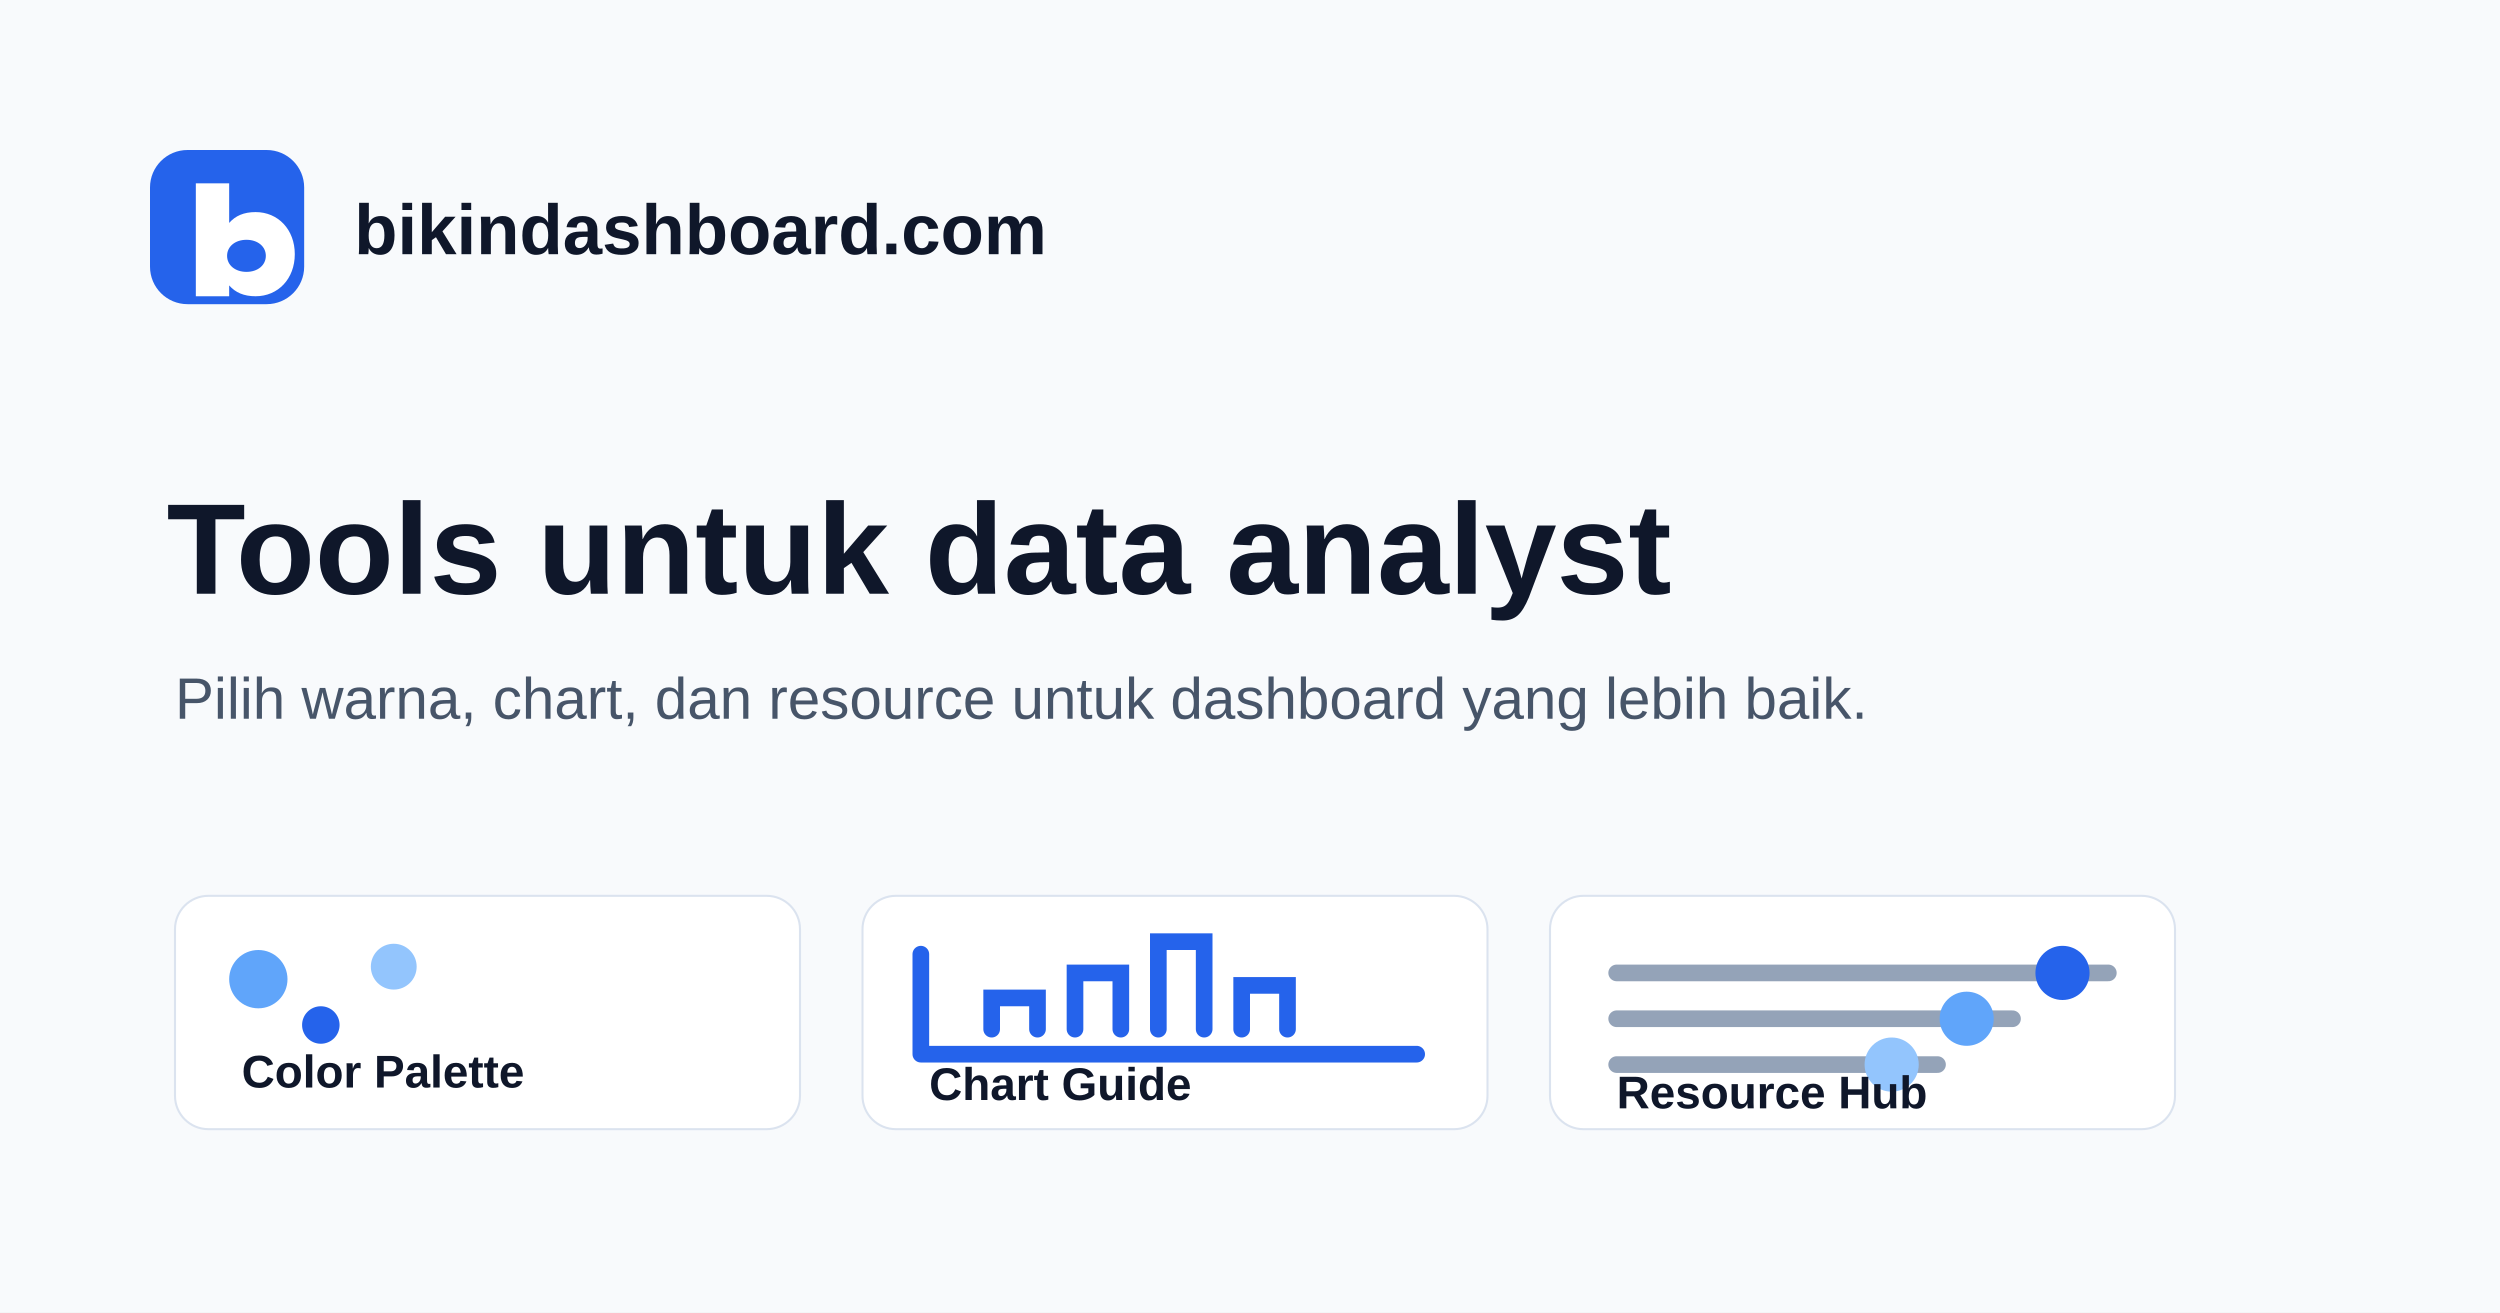
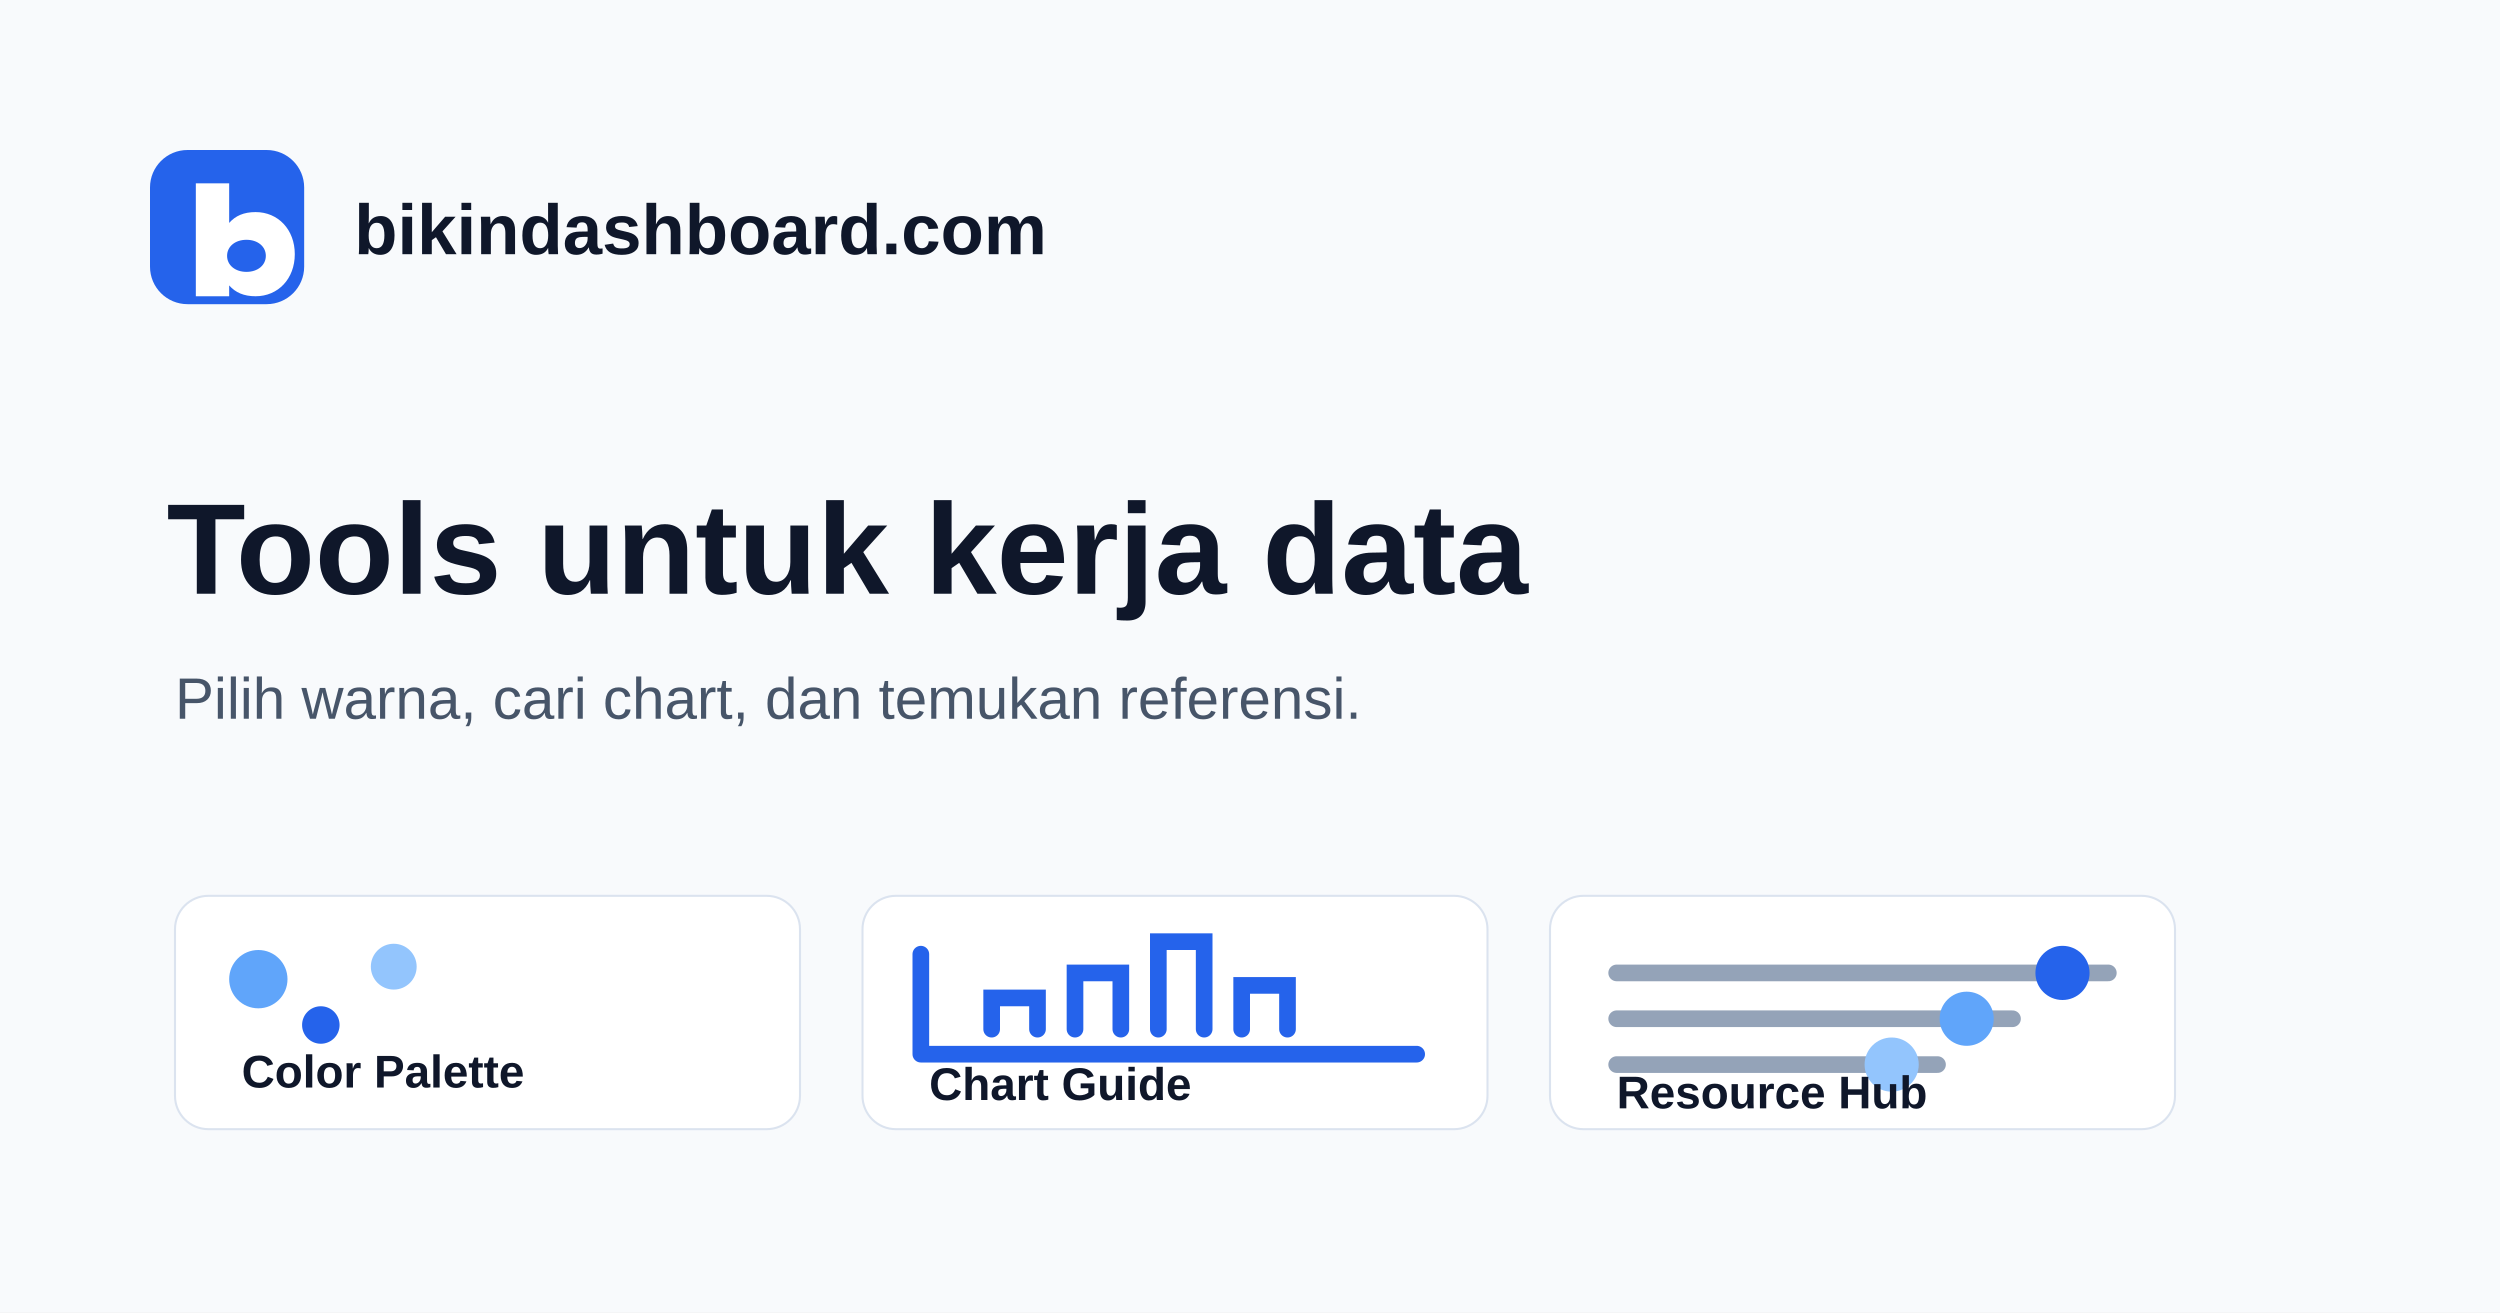
<svg xmlns="http://www.w3.org/2000/svg" width="1200" height="630" viewBox="0 0 1200 630" role="img" aria-labelledby="title desc">
  <rect width="1200" height="630" fill="#f8fafc" />
  <rect x="72" y="72" width="74" height="74" rx="18" fill="#2563eb" />
  <path d="M94 88h16v19c3-3.4 7-5.2 12.7-5.2 10.8 0 18.8 8.4 18.8 20.2s-8 20.2-18.8 20.2c-5.7 0-9.7-1.8-12.7-5.2v5.2H94V88Zm24.3 27.1c-5.4 0-9.3 3.2-9.3 7.7s3.9 7.7 9.3 7.7 9.3-3.2 9.3-7.7-3.9-7.7-9.3-7.7Z" fill="#fff" />
  <text x="170" y="122" fill="#0f172a" font-family="Arial, sans-serif" font-size="34" font-weight="700">bikindashboard.com</text>
-   <text x="80" y="285" fill="#0f172a" font-family="Arial, sans-serif" font-size="62" font-weight="700">Tools untuk data analyst</text>
-   <text x="84" y="345" fill="#475569" font-family="Arial, sans-serif" font-size="28">Pilih warna, chart, dan resource untuk dashboard yang lebih baik.</text>
+   <text x="80" y="285" fill="#0f172a" font-family="Arial, sans-serif" font-size="62" font-weight="700">Tools untuk kerja data</text>
+   <text x="84" y="345" fill="#475569" font-family="Arial, sans-serif" font-size="28">Pilih warna, cari chart, dan temukan referensi.</text>
  <g transform="translate(84 430)">
    <rect width="300" height="112" rx="16" fill="#fff" stroke="#dbe3ef" />
    <circle cx="40" cy="40" r="14" fill="#60a5fa" />
    <circle cx="70" cy="62" r="9" fill="#2563eb" />
    <circle cx="105" cy="34" r="11" fill="#93c5fd" />
    <text x="32" y="92" fill="#0f172a" font-family="Arial, sans-serif" font-size="22" font-weight="700">Color Palette</text>
  </g>
  <g transform="translate(414 430)">
    <rect width="300" height="112" rx="16" fill="#fff" stroke="#dbe3ef" />
    <path d="M28 76V28M28 76h238M62 64V49h22v15m18 0V37h22v27m18 0V22h22v42m18 0V43h22v21" fill="none" stroke="#2563eb" stroke-width="8" stroke-linecap="round" />
    <text x="32" y="98" fill="#0f172a" font-family="Arial, sans-serif" font-size="22" font-weight="700">Chart Guide</text>
  </g>
  <g transform="translate(744 430)">
    <rect width="300" height="112" rx="16" fill="#fff" stroke="#dbe3ef" />
    <path d="M32 37h236M32 59h190M32 81h154" stroke="#94a3b8" stroke-width="8" stroke-linecap="round" />
    <circle cx="246" cy="37" r="13" fill="#2563eb" />
    <circle cx="200" cy="59" r="13" fill="#60a5fa" />
    <circle cx="164" cy="81" r="13" fill="#93c5fd" />
    <text x="32" y="102" fill="#0f172a" font-family="Arial, sans-serif" font-size="22" font-weight="700">Resource Hub</text>
  </g>
</svg>
